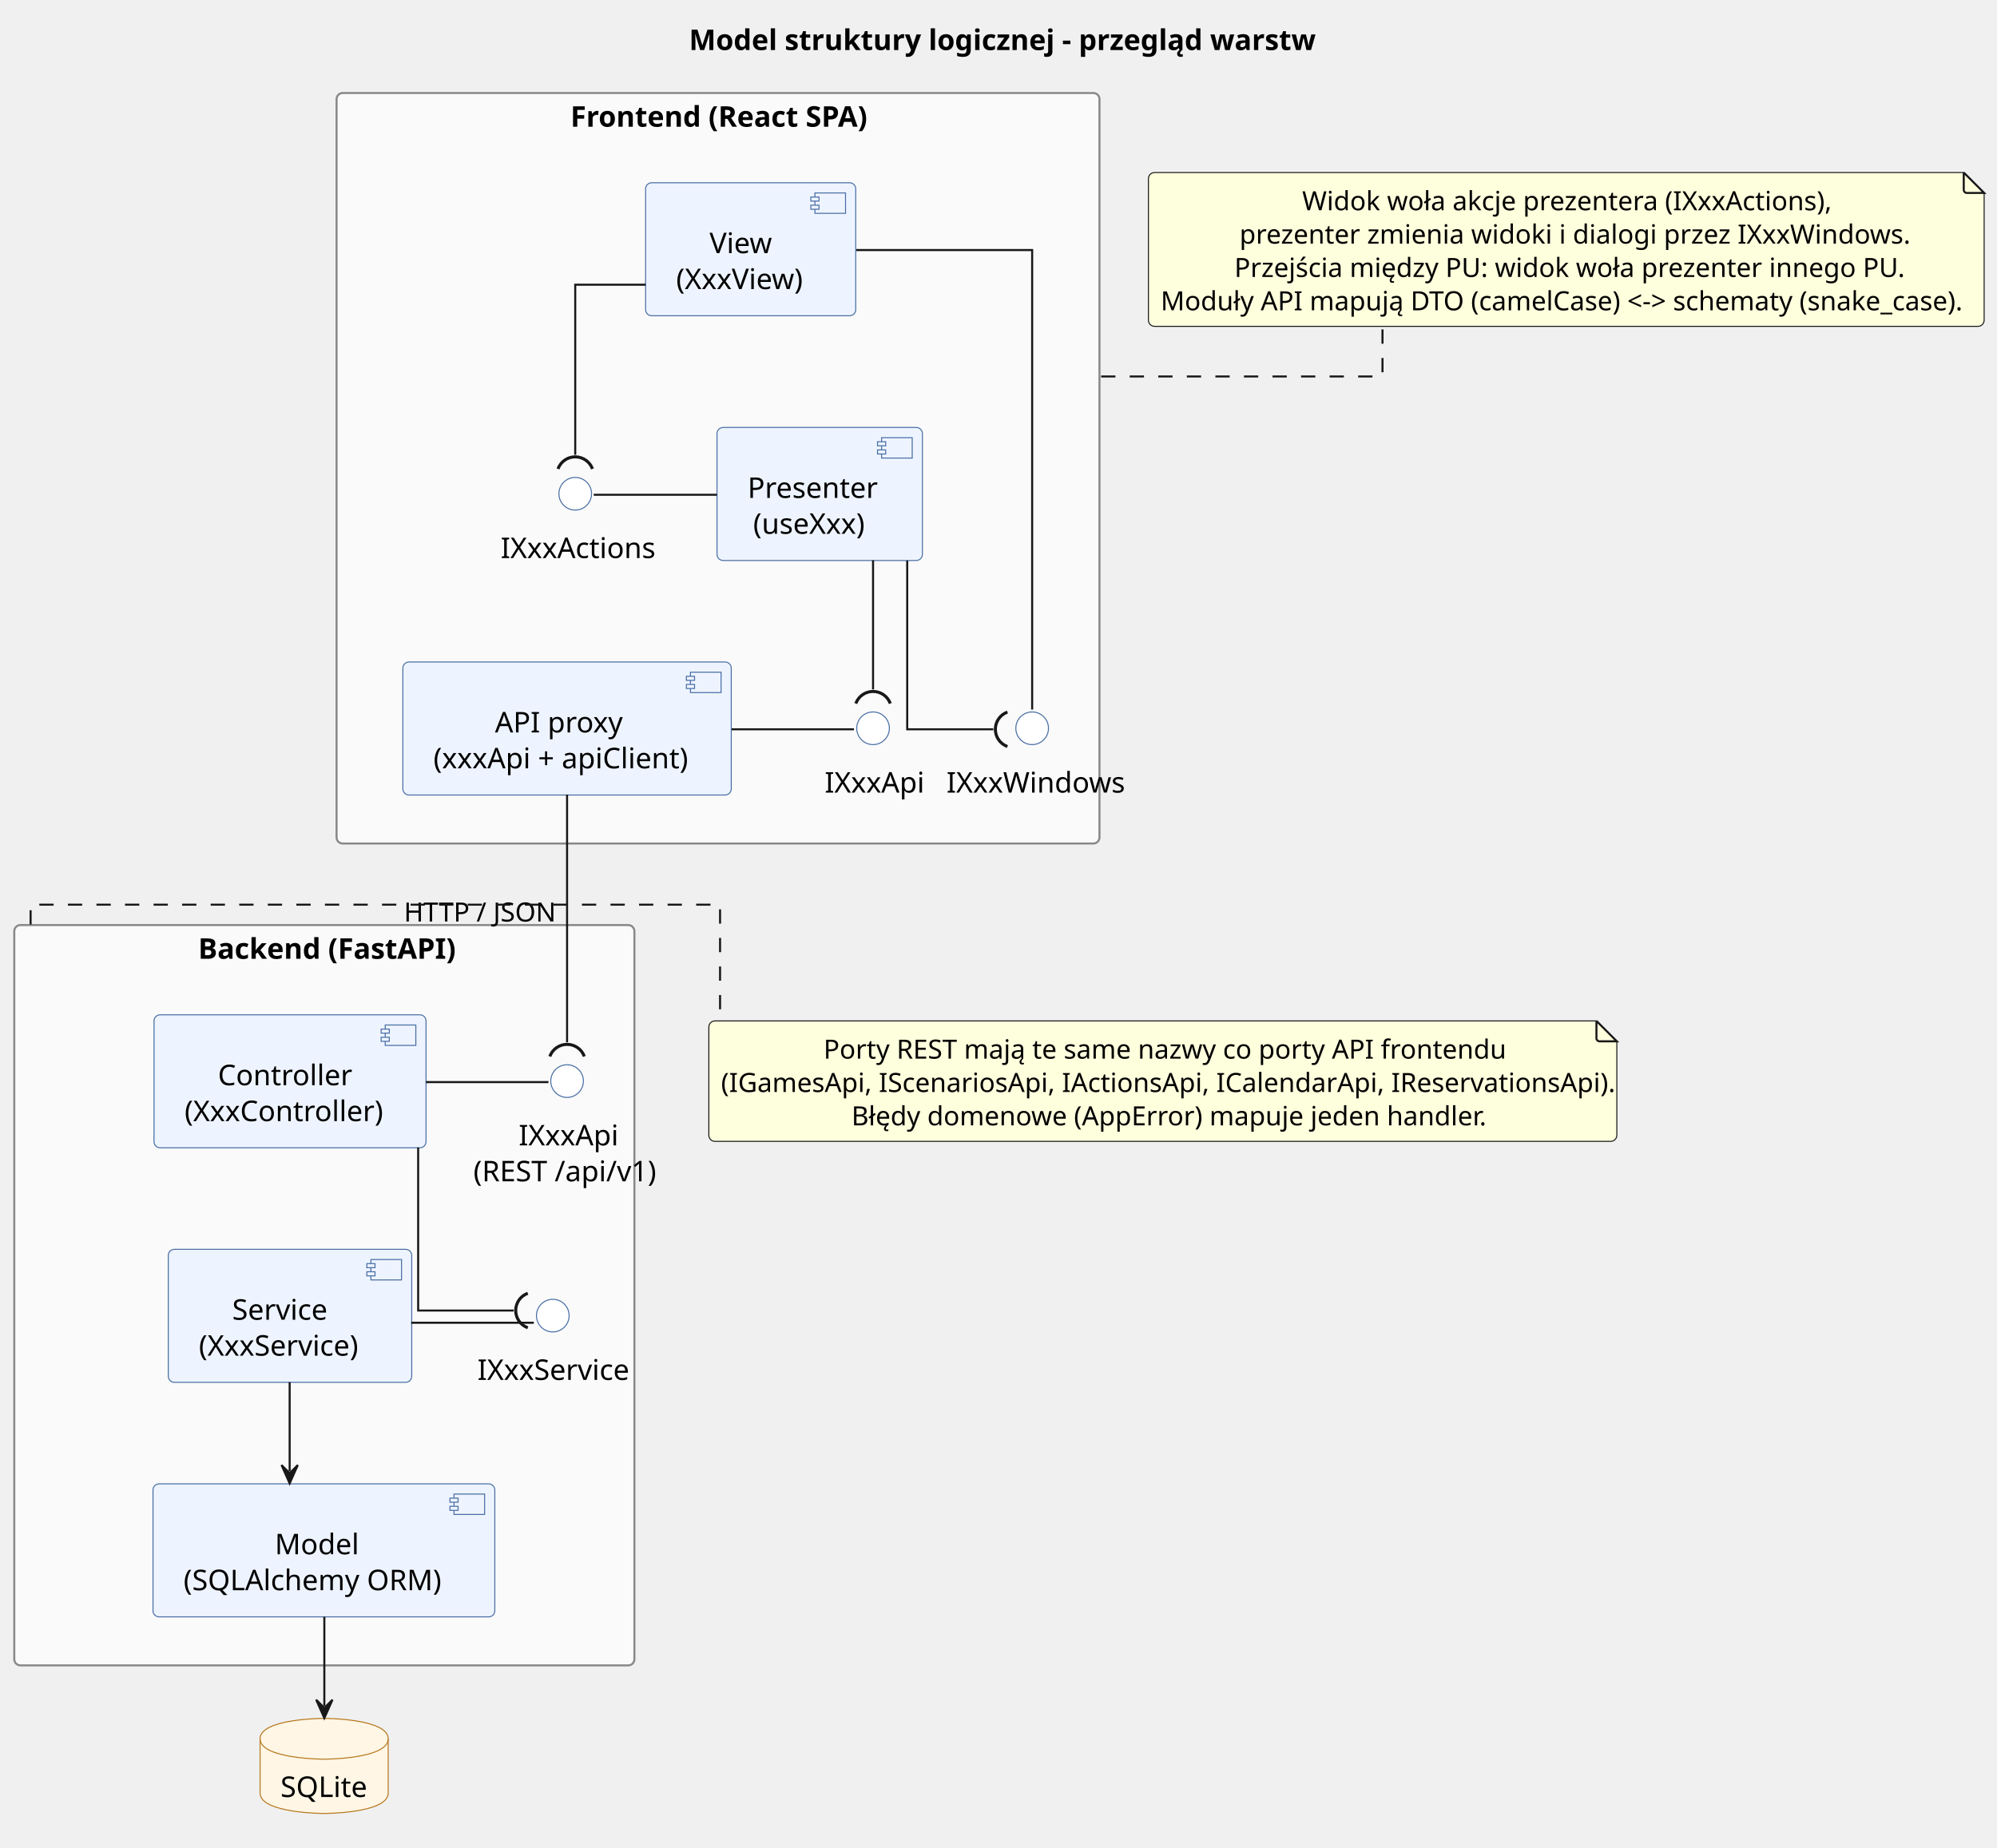
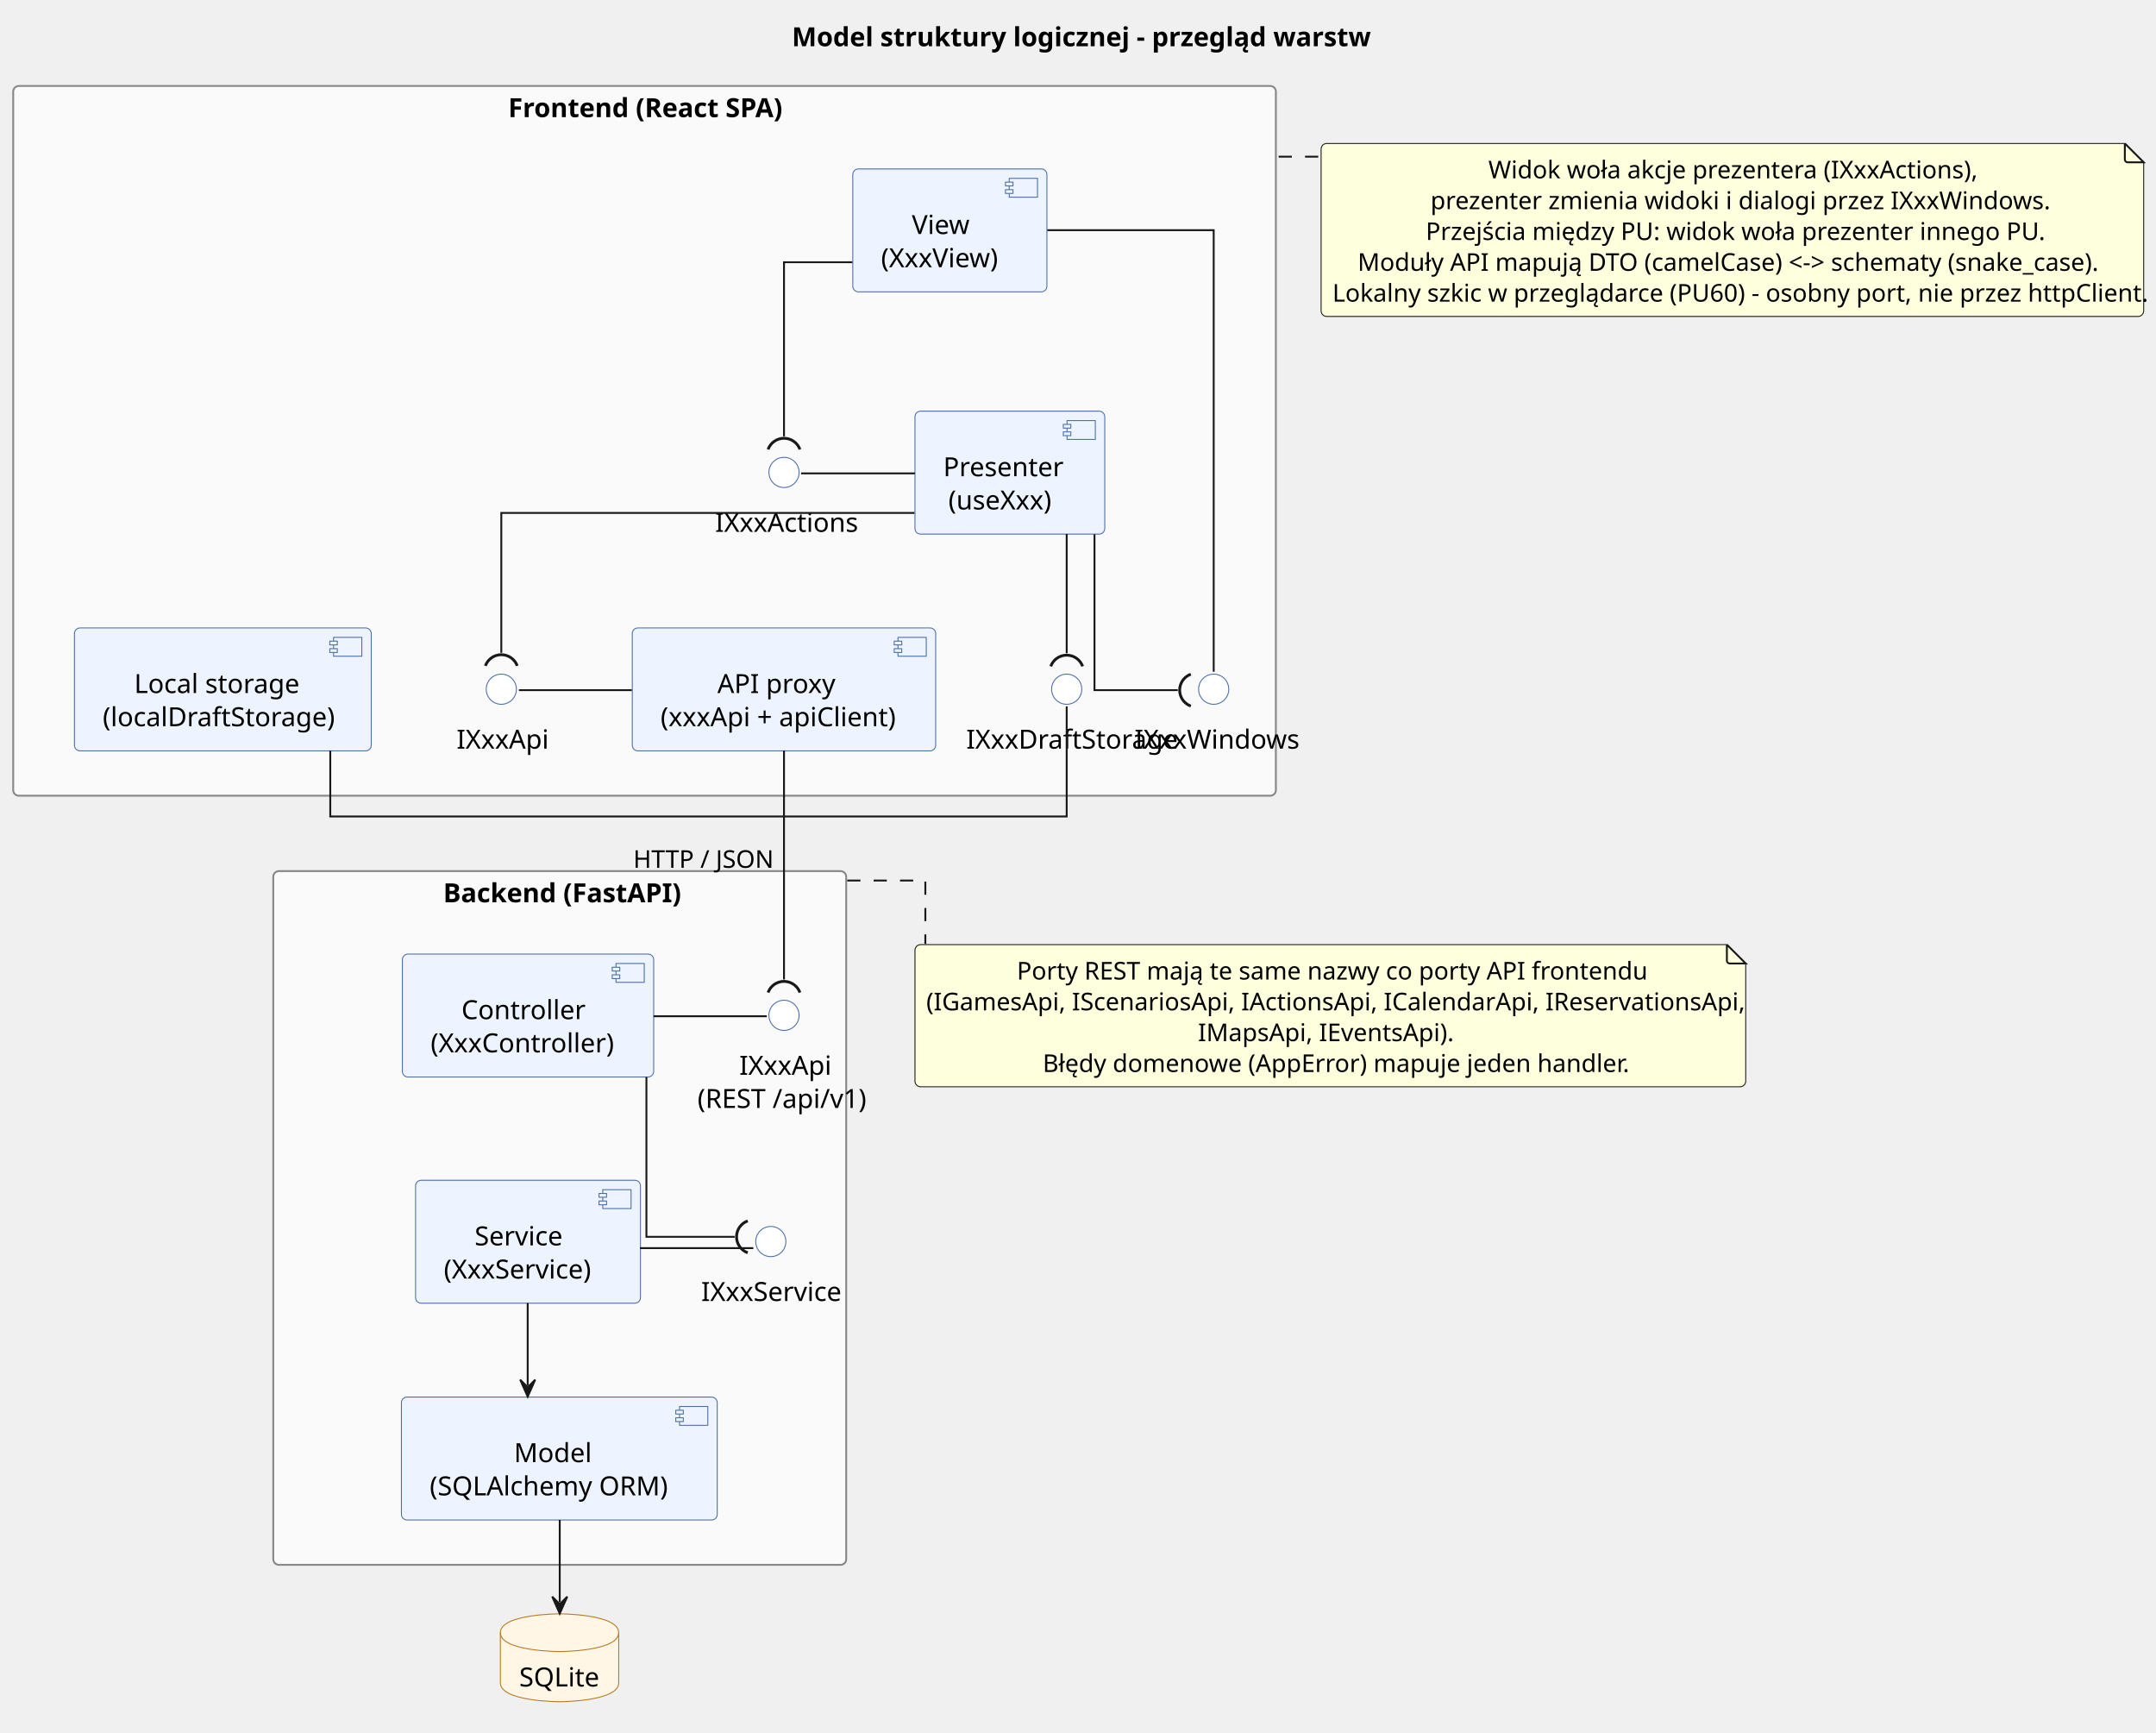
- <svg xmlns="http://www.w3.org/2000/svg" contentStyleType="text/css" data-diagram-type="DESCRIPTION" height="906px" preserveAspectRatio="none" style="width:979px;height:906px;background:#FFFFFF;" version="1.1" viewBox="0 0 979 906" width="979px" zoomAndPan="magnify">
+ <svg xmlns="http://www.w3.org/2000/svg" contentStyleType="text/css" data-diagram-type="DESCRIPTION" height="919px" preserveAspectRatio="none" style="width:1144px;height:919px;background:#FFFFFF;" version="1.1" viewBox="0 0 1144 919" width="1144px" zoomAndPan="magnify">
  <defs />
  <g>
    <g class="title" data-source-line="29">
-       <text fill="#000000" font-family="sans-serif" font-size="14" font-weight="bold" lengthAdjust="spacing" textLength="290.158" x="337.77" y="24.533">Model struktury logicznej - przegląd warstw</text>
+       <text fill="#000000" font-family="sans-serif" font-size="14" font-weight="bold" lengthAdjust="spacing" textLength="290.158" x="420.154" y="24.533">Model struktury logicznej - przegląd warstw</text>
    </g>
    <g class="cluster" data-qualified-name="FE" data-source-line="31" id="ent0002">
-       <rect fill="#FAFAFA" height="368" rx="3" ry="3" style="stroke:#888888;stroke-width:1;" width="374" x="165" y="45.609" />
-       <text fill="#000000" font-family="sans-serif" font-size="14" font-weight="bold" lengthAdjust="spacing" textLength="144.676" x="279.662" y="62.143">Frontend (React SPA)</text>
+       <rect fill="#FAFAFA" height="376.5" rx="3" ry="3" style="stroke:#888888;stroke-width:1;" width="670" x="7" y="45.609" />
+       <text fill="#000000" font-family="sans-serif" font-size="14" font-weight="bold" lengthAdjust="spacing" textLength="144.676" x="269.662" y="62.143">Frontend (React SPA)</text>
    </g>
-     <g class="cluster" data-qualified-name="BE" data-source-line="47" id="ent0015">
-       <rect fill="#FAFAFA" height="363" rx="3" ry="3" style="stroke:#888888;stroke-width:1;" width="304" x="7" y="453.609" />
-       <text fill="#000000" font-family="sans-serif" font-size="14" font-weight="bold" lengthAdjust="spacing" textLength="123.696" x="97.152" y="470.143">Backend (FastAPI)</text>
+     <g class="cluster" data-qualified-name="BE" data-source-line="51" id="ent0019">
+       <rect fill="#FAFAFA" height="368" rx="3" ry="3" style="stroke:#888888;stroke-width:1;" width="304" x="145" y="462.109" />
+       <text fill="#000000" font-family="sans-serif" font-size="14" font-weight="bold" lengthAdjust="spacing" textLength="123.696" x="235.152" y="478.643">Backend (FastAPI)</text>
    </g>
    <g class="entity" data-qualified-name="FE.V" data-source-line="32" id="ent0003">
-       <rect fill="#EEF4FF" height="65.219" rx="3" ry="3" style="stroke:#4A6FA5;stroke-width:0.5;" width="103.007" x="316.5" y="89.609" />
-       <rect fill="#EEF4FF" height="10" style="stroke:#4A6FA5;stroke-width:0.5;" width="15" x="399.507" y="94.609" />
-       <rect fill="#EEF4FF" height="2" style="stroke:#4A6FA5;stroke-width:0.5;" width="4" x="397.507" y="96.609" />
-       <rect fill="#EEF4FF" height="2" style="stroke:#4A6FA5;stroke-width:0.5;" width="4" x="397.507" y="100.609" />
-       <text fill="#000000" font-family="sans-serif" font-size="14" lengthAdjust="spacing" textLength="30.345" x="347.831" y="124.143">View</text>
-       <text fill="#000000" font-family="sans-serif" font-size="14" lengthAdjust="spacing" textLength="63.007" x="331.5" y="141.752">(XxxView)</text>
+       <rect fill="#EEF4FF" height="65.219" rx="3" ry="3" style="stroke:#4A6FA5;stroke-width:0.5;" width="103.007" x="452.5" y="89.609" />
+       <rect fill="#EEF4FF" height="10" style="stroke:#4A6FA5;stroke-width:0.5;" width="15" x="535.507" y="94.609" />
+       <rect fill="#EEF4FF" height="2" style="stroke:#4A6FA5;stroke-width:0.5;" width="4" x="533.507" y="96.609" />
+       <rect fill="#EEF4FF" height="2" style="stroke:#4A6FA5;stroke-width:0.5;" width="4" x="533.507" y="100.609" />
+       <text fill="#000000" font-family="sans-serif" font-size="14" lengthAdjust="spacing" textLength="30.345" x="483.831" y="124.143">View</text>
+       <text fill="#000000" font-family="sans-serif" font-size="14" lengthAdjust="spacing" textLength="63.007" x="467.5" y="141.752">(XxxView)</text>
    </g>
    <g class="entity" data-qualified-name="FE.P" data-source-line="33" id="ent0004">
-       <rect fill="#EEF4FF" height="65.219" rx="3" ry="3" style="stroke:#4A6FA5;stroke-width:0.5;" width="100.696" x="351.5" y="209.609" />
-       <rect fill="#EEF4FF" height="10" style="stroke:#4A6FA5;stroke-width:0.5;" width="15" x="432.196" y="214.609" />
-       <rect fill="#EEF4FF" height="2" style="stroke:#4A6FA5;stroke-width:0.5;" width="4" x="430.196" y="216.609" />
-       <rect fill="#EEF4FF" height="2" style="stroke:#4A6FA5;stroke-width:0.5;" width="4" x="430.196" y="220.609" />
-       <text fill="#000000" font-family="sans-serif" font-size="14" lengthAdjust="spacing" textLength="60.696" x="366.5" y="244.143">Presenter</text>
-       <text fill="#000000" font-family="sans-serif" font-size="14" lengthAdjust="spacing" textLength="55.234" x="369.231" y="261.752">(useXxx)</text>
+       <rect fill="#EEF4FF" height="65.219" rx="3" ry="3" style="stroke:#4A6FA5;stroke-width:0.5;" width="100.696" x="485.5" y="218.109" />
+       <rect fill="#EEF4FF" height="10" style="stroke:#4A6FA5;stroke-width:0.5;" width="15" x="566.196" y="223.109" />
+       <rect fill="#EEF4FF" height="2" style="stroke:#4A6FA5;stroke-width:0.5;" width="4" x="564.196" y="225.109" />
+       <rect fill="#EEF4FF" height="2" style="stroke:#4A6FA5;stroke-width:0.5;" width="4" x="564.196" y="229.109" />
+       <text fill="#000000" font-family="sans-serif" font-size="14" lengthAdjust="spacing" textLength="60.696" x="500.5" y="252.643">Presenter</text>
+       <text fill="#000000" font-family="sans-serif" font-size="14" lengthAdjust="spacing" textLength="55.234" x="503.231" y="270.252">(useXxx)</text>
    </g>
    <g class="entity" data-qualified-name="FE.A" data-source-line="34" id="ent0005">
-       <rect fill="#EEF4FF" height="65.219" rx="3" ry="3" style="stroke:#4A6FA5;stroke-width:0.5;" width="160.989" x="197.5" y="324.609" />
-       <rect fill="#EEF4FF" height="10" style="stroke:#4A6FA5;stroke-width:0.5;" width="15" x="338.489" y="329.609" />
-       <rect fill="#EEF4FF" height="2" style="stroke:#4A6FA5;stroke-width:0.5;" width="4" x="336.489" y="331.609" />
-       <rect fill="#EEF4FF" height="2" style="stroke:#4A6FA5;stroke-width:0.5;" width="4" x="336.489" y="335.609" />
-       <text fill="#000000" font-family="sans-serif" font-size="14" lengthAdjust="spacing" textLength="60.69" x="242.65" y="359.143">API proxy</text>
-       <text fill="#000000" font-family="sans-serif" font-size="14" lengthAdjust="spacing" textLength="120.989" x="212.5" y="376.752">(xxxApi + apiClient)</text>
+       <rect fill="#EEF4FF" height="65.219" rx="3" ry="3" style="stroke:#4A6FA5;stroke-width:0.5;" width="160.989" x="335.5" y="333.109" />
+       <rect fill="#EEF4FF" height="10" style="stroke:#4A6FA5;stroke-width:0.5;" width="15" x="476.489" y="338.109" />
+       <rect fill="#EEF4FF" height="2" style="stroke:#4A6FA5;stroke-width:0.5;" width="4" x="474.489" y="340.109" />
+       <rect fill="#EEF4FF" height="2" style="stroke:#4A6FA5;stroke-width:0.5;" width="4" x="474.489" y="344.109" />
+       <text fill="#000000" font-family="sans-serif" font-size="14" lengthAdjust="spacing" textLength="60.69" x="380.65" y="367.643">API proxy</text>
+       <text fill="#000000" font-family="sans-serif" font-size="14" lengthAdjust="spacing" textLength="120.989" x="350.5" y="385.252">(xxxApi + apiClient)</text>
    </g>
    <g class="entity" data-qualified-name="FE.IA" data-source-line="35" id="ent0006">
-       <ellipse cx="282" cy="242.109" fill="#FFFFFF" rx="8" ry="8" style="stroke:#4A6FA5;stroke-width:0.5;" />
-       <text fill="#000000" font-family="sans-serif" font-size="14" lengthAdjust="spacing" textLength="73.138" x="245.431" y="273.643">IXxxActions</text>
+       <ellipse cx="416" cy="250.609" fill="#FFFFFF" rx="8" ry="8" style="stroke:#4A6FA5;stroke-width:0.5;" />
+       <text fill="#000000" font-family="sans-serif" font-size="14" lengthAdjust="spacing" textLength="73.138" x="379.431" y="282.143">IXxxActions</text>
    </g>
    <g class="entity" data-qualified-name="FE.IW" data-source-line="36" id="ent0007">
-       <ellipse cx="506" cy="357.109" fill="#FFFFFF" rx="8" ry="8" style="stroke:#4A6FA5;stroke-width:0.5;" />
-       <text fill="#000000" font-family="sans-serif" font-size="14" lengthAdjust="spacing" textLength="84.02" x="463.99" y="388.643">IXxxWindows</text>
+       <ellipse cx="644" cy="365.609" fill="#FFFFFF" rx="8" ry="8" style="stroke:#4A6FA5;stroke-width:0.5;" />
+       <text fill="#000000" font-family="sans-serif" font-size="14" lengthAdjust="spacing" textLength="84.02" x="601.99" y="397.143">IXxxWindows</text>
    </g>
    <g class="entity" data-qualified-name="FE.IAPI" data-source-line="37" id="ent0008">
-       <ellipse cx="428" cy="357.109" fill="#FFFFFF" rx="8" ry="8" style="stroke:#4A6FA5;stroke-width:0.5;" />
-       <text fill="#000000" font-family="sans-serif" font-size="14" lengthAdjust="spacing" textLength="47.462" x="404.269" y="388.643">IXxxApi</text>
+       <ellipse cx="266" cy="365.609" fill="#FFFFFF" rx="8" ry="8" style="stroke:#4A6FA5;stroke-width:0.5;" />
+       <text fill="#000000" font-family="sans-serif" font-size="14" lengthAdjust="spacing" textLength="47.462" x="242.269" y="397.143">IXxxApi</text>
    </g>
-     <g class="entity" data-qualified-name="BE.C" data-source-line="48" id="ent0016">
-       <rect fill="#EEF4FF" height="65.219" rx="3" ry="3" style="stroke:#4A6FA5;stroke-width:0.5;" width="133.352" x="75.5" y="497.609" />
-       <rect fill="#EEF4FF" height="10" style="stroke:#4A6FA5;stroke-width:0.5;" width="15" x="188.852" y="502.609" />
-       <rect fill="#EEF4FF" height="2" style="stroke:#4A6FA5;stroke-width:0.5;" width="4" x="186.852" y="504.609" />
-       <rect fill="#EEF4FF" height="2" style="stroke:#4A6FA5;stroke-width:0.5;" width="4" x="186.852" y="508.609" />
-       <text fill="#000000" font-family="sans-serif" font-size="14" lengthAdjust="spacing" textLength="60.69" x="106.831" y="532.143">Controller</text>
-       <text fill="#000000" font-family="sans-serif" font-size="14" lengthAdjust="spacing" textLength="93.352" x="90.5" y="549.752">(XxxController)</text>
+     <g class="entity" data-qualified-name="FE.LS" data-source-line="38" id="ent0009">
+       <rect fill="#EEF4FF" height="65.219" rx="3" ry="3" style="stroke:#4A6FA5;stroke-width:0.5;" width="157.489" x="39.5" y="333.109" />
+       <rect fill="#EEF4FF" height="10" style="stroke:#4A6FA5;stroke-width:0.5;" width="15" x="176.989" y="338.109" />
+       <rect fill="#EEF4FF" height="2" style="stroke:#4A6FA5;stroke-width:0.5;" width="4" x="174.989" y="340.109" />
+       <rect fill="#EEF4FF" height="2" style="stroke:#4A6FA5;stroke-width:0.5;" width="4" x="174.989" y="344.109" />
+       <text fill="#000000" font-family="sans-serif" font-size="14" lengthAdjust="spacing" textLength="84.055" x="71.217" y="367.643">Local storage</text>
+       <text fill="#000000" font-family="sans-serif" font-size="14" lengthAdjust="spacing" textLength="117.489" x="54.5" y="385.252">(localDraftStorage)</text>
    </g>
-     <g class="entity" data-qualified-name="BE.S" data-source-line="49" id="ent0017">
-       <rect fill="#EEF4FF" height="65.219" rx="3" ry="3" style="stroke:#4A6FA5;stroke-width:0.5;" width="119.345" x="82.5" y="612.609" />
-       <rect fill="#EEF4FF" height="10" style="stroke:#4A6FA5;stroke-width:0.5;" width="15" x="181.845" y="617.609" />
-       <rect fill="#EEF4FF" height="2" style="stroke:#4A6FA5;stroke-width:0.5;" width="4" x="179.845" y="619.609" />
-       <rect fill="#EEF4FF" height="2" style="stroke:#4A6FA5;stroke-width:0.5;" width="4" x="179.845" y="623.609" />
-       <text fill="#000000" font-family="sans-serif" font-size="14" lengthAdjust="spacing" textLength="46.683" x="113.831" y="647.143">Service</text>
-       <text fill="#000000" font-family="sans-serif" font-size="14" lengthAdjust="spacing" textLength="79.345" x="97.5" y="664.752">(XxxService)</text>
+     <g class="entity" data-qualified-name="FE.ILS" data-source-line="39" id="ent0010">
+       <ellipse cx="566" cy="365.609" fill="#FFFFFF" rx="8" ry="8" style="stroke:#4A6FA5;stroke-width:0.5;" />
+       <text fill="#000000" font-family="sans-serif" font-size="14" lengthAdjust="spacing" textLength="106.6" x="512.7" y="397.143">IXxxDraftStorage</text>
    </g>
-     <g class="entity" data-qualified-name="BE.M" data-source-line="50" id="ent0018">
-       <rect fill="#EEF4FF" height="65.219" rx="3" ry="3" style="stroke:#4A6FA5;stroke-width:0.5;" width="167.572" x="75" y="727.609" />
-       <rect fill="#EEF4FF" height="10" style="stroke:#4A6FA5;stroke-width:0.5;" width="15" x="222.572" y="732.609" />
-       <rect fill="#EEF4FF" height="2" style="stroke:#4A6FA5;stroke-width:0.5;" width="4" x="220.572" y="734.609" />
-       <rect fill="#EEF4FF" height="2" style="stroke:#4A6FA5;stroke-width:0.5;" width="4" x="220.572" y="738.609" />
-       <text fill="#000000" font-family="sans-serif" font-size="14" lengthAdjust="spacing" textLength="38.131" x="134.721" y="762.143">Model</text>
-       <text fill="#000000" font-family="sans-serif" font-size="14" lengthAdjust="spacing" textLength="127.572" x="90" y="779.752">(SQLAlchemy ORM)</text>
+     <g class="entity" data-qualified-name="BE.C" data-source-line="52" id="ent0020">
+       <rect fill="#EEF4FF" height="65.219" rx="3" ry="3" style="stroke:#4A6FA5;stroke-width:0.5;" width="133.352" x="213.5" y="506.109" />
+       <rect fill="#EEF4FF" height="10" style="stroke:#4A6FA5;stroke-width:0.5;" width="15" x="326.852" y="511.109" />
+       <rect fill="#EEF4FF" height="2" style="stroke:#4A6FA5;stroke-width:0.5;" width="4" x="324.852" y="513.109" />
+       <rect fill="#EEF4FF" height="2" style="stroke:#4A6FA5;stroke-width:0.5;" width="4" x="324.852" y="517.109" />
+       <text fill="#000000" font-family="sans-serif" font-size="14" lengthAdjust="spacing" textLength="60.69" x="244.831" y="540.643">Controller</text>
+       <text fill="#000000" font-family="sans-serif" font-size="14" lengthAdjust="spacing" textLength="93.352" x="228.5" y="558.252">(XxxController)</text>
    </g>
-     <g class="entity" data-qualified-name="BE.IREST" data-source-line="51" id="ent0019">
-       <ellipse cx="278" cy="530.109" fill="#FFFFFF" rx="8" ry="8" style="stroke:#4A6FA5;stroke-width:0.5;" />
-       <text fill="#000000" font-family="sans-serif" font-size="14" lengthAdjust="spacing" textLength="47.462" x="254.269" y="561.643">IXxxApi</text>
-       <text fill="#000000" font-family="sans-serif" font-size="14" lengthAdjust="spacing" textLength="91.8" x="232.1" y="579.252">(REST /api/v1)</text>
+     <g class="entity" data-qualified-name="BE.S" data-source-line="53" id="ent0021">
+       <rect fill="#EEF4FF" height="65.219" rx="3" ry="3" style="stroke:#4A6FA5;stroke-width:0.5;" width="119.345" x="220.5" y="626.109" />
+       <rect fill="#EEF4FF" height="10" style="stroke:#4A6FA5;stroke-width:0.5;" width="15" x="319.845" y="631.109" />
+       <rect fill="#EEF4FF" height="2" style="stroke:#4A6FA5;stroke-width:0.5;" width="4" x="317.845" y="633.109" />
+       <rect fill="#EEF4FF" height="2" style="stroke:#4A6FA5;stroke-width:0.5;" width="4" x="317.845" y="637.109" />
+       <text fill="#000000" font-family="sans-serif" font-size="14" lengthAdjust="spacing" textLength="46.683" x="251.831" y="660.643">Service</text>
+       <text fill="#000000" font-family="sans-serif" font-size="14" lengthAdjust="spacing" textLength="79.345" x="235.5" y="678.252">(XxxService)</text>
    </g>
-     <g class="entity" data-qualified-name="BE.IS" data-source-line="52" id="ent0020">
-       <ellipse cx="271" cy="645.109" fill="#FFFFFF" rx="8" ry="8" style="stroke:#4A6FA5;stroke-width:0.5;" />
-       <text fill="#000000" font-family="sans-serif" font-size="14" lengthAdjust="spacing" textLength="73.91" x="234.045" y="676.643">IXxxService</text>
+     <g class="entity" data-qualified-name="BE.M" data-source-line="54" id="ent0022">
+       <rect fill="#EEF4FF" height="65.219" rx="3" ry="3" style="stroke:#4A6FA5;stroke-width:0.5;" width="167.572" x="213" y="741.109" />
+       <rect fill="#EEF4FF" height="10" style="stroke:#4A6FA5;stroke-width:0.5;" width="15" x="360.572" y="746.109" />
+       <rect fill="#EEF4FF" height="2" style="stroke:#4A6FA5;stroke-width:0.5;" width="4" x="358.572" y="748.109" />
+       <rect fill="#EEF4FF" height="2" style="stroke:#4A6FA5;stroke-width:0.5;" width="4" x="358.572" y="752.109" />
+       <text fill="#000000" font-family="sans-serif" font-size="14" lengthAdjust="spacing" textLength="38.131" x="272.721" y="775.643">Model</text>
+       <text fill="#000000" font-family="sans-serif" font-size="14" lengthAdjust="spacing" textLength="127.572" x="228" y="793.252">(SQLAlchemy ORM)</text>
    </g>
-     <g class="entity" data-qualified-name="DB" data-source-line="60" id="ent0025">
-       <path d="M127.5,852.609 C127.5,842.609 158.9,842.609 158.9,842.609 C158.9,842.609 190.3,842.609 190.3,852.609 L190.3,879.219 C190.3,889.219 158.9,889.219 158.9,889.219 C158.9,889.219 127.5,889.219 127.5,879.219 L127.5,852.609" fill="#FFF6E5" style="stroke:#B7791F;stroke-width:0.5;" />
-       <path d="M127.5,852.609 C127.5,862.609 158.9,862.609 158.9,862.609 C158.9,862.609 190.3,862.609 190.3,852.609" fill="none" style="stroke:#B7791F;stroke-width:0.5;" />
-       <text fill="#000000" font-family="sans-serif" font-size="14" lengthAdjust="spacing" textLength="42.8" x="137.5" y="881.143">SQLite</text>
+     <g class="entity" data-qualified-name="BE.IREST" data-source-line="55" id="ent0023">
+       <ellipse cx="416" cy="538.609" fill="#FFFFFF" rx="8" ry="8" style="stroke:#4A6FA5;stroke-width:0.5;" />
+       <text fill="#000000" font-family="sans-serif" font-size="14" lengthAdjust="spacing" textLength="47.462" x="392.269" y="570.143">IXxxApi</text>
+       <text fill="#000000" font-family="sans-serif" font-size="14" lengthAdjust="spacing" textLength="91.8" x="370.1" y="587.752">(REST /api/v1)</text>
    </g>
-     <g class="entity" data-qualified-name="GMN28" data-source-line="66" id="ent0029">
-       <path d="M563,87.609 L563,157.016 A3,3 0 0 0 566,160.016 L969.699,160.016 A3,3 0 0 0 972.699,157.016 L972.699,94.609 L962.699,84.609 L566,84.609 A3,3 0 0 0 563,87.609" fill="#FEFFDD" style="stroke:#181818;stroke-width:0.5;" />
-       <path d="M962.699,84.609 L962.699,93.109 A1.5,1.5 0 0 0 964.199,94.609 L972.699,94.609 L962.699,84.609" fill="#FEFFDD" style="stroke:#181818;stroke-width:1;" />
-       <text fill="#000000" font-family="sans-serif" font-size="13" lengthAdjust="spacing" textLength="249.983" x="638.358" y="103.105">Widok woła akcje prezentera (IXxxActions),</text>
-       <text fill="#000000" font-family="sans-serif" font-size="13" lengthAdjust="spacing" textLength="311.403" x="607.648" y="119.456">prezenter zmienia widoki i dialogi przez IXxxWindows.</text>
-       <text fill="#000000" font-family="sans-serif" font-size="13" lengthAdjust="spacing" textLength="316.469" x="605.115" y="135.808">Przejścia między PU: widok woła prezenter innego PU.</text>
-       <text fill="#000000" font-family="sans-serif" font-size="13" lengthAdjust="spacing" textLength="388.699" x="569" y="152.159">Moduły API mapują DTO (camelCase) &lt;-&gt; schematy (snake_case).</text>
+     <g class="entity" data-qualified-name="BE.IS" data-source-line="56" id="ent0024">
+       <ellipse cx="409" cy="658.609" fill="#FFFFFF" rx="8" ry="8" style="stroke:#4A6FA5;stroke-width:0.5;" />
+       <text fill="#000000" font-family="sans-serif" font-size="14" lengthAdjust="spacing" textLength="73.91" x="372.045" y="690.143">IXxxService</text>
    </g>
-     <g class="entity" data-qualified-name="GMN31" data-source-line="73" id="ent0032">
-       <path d="M347.5,503.609 L347.5,556.664 A3,3 0 0 0 350.5,559.664 L789.631,559.664 A3,3 0 0 0 792.631,556.664 L792.631,510.609 L782.631,500.609 L350.5,500.609 A3,3 0 0 0 347.5,503.609" fill="#FEFFDD" style="stroke:#181818;stroke-width:0.5;" />
-       <path d="M782.631,500.609 L782.631,509.109 A1.5,1.5 0 0 0 784.131,510.609 L792.631,510.609 L782.631,500.609" fill="#FEFFDD" style="stroke:#181818;stroke-width:1;" />
-       <text fill="#000000" font-family="sans-serif" font-size="13" lengthAdjust="spacing" textLength="323.692" x="403.719" y="519.105">Porty REST mają te same nazwy co porty API frontendu</text>
-       <text fill="#000000" font-family="sans-serif" font-size="13" lengthAdjust="spacing" textLength="424.131" x="353.5" y="535.456">(IGamesApi, IScenariosApi, IActionsApi, ICalendarApi, IReservationsApi).</text>
-       <text fill="#000000" font-family="sans-serif" font-size="13" lengthAdjust="spacing" textLength="296.277" x="417.427" y="551.808">Błędy domenowe (AppError) mapuje jeden handler.</text>
+     <g class="entity" data-qualified-name="DB" data-source-line="64" id="ent0029">
+       <path d="M265.5,866.109 C265.5,856.109 296.9,856.109 296.9,856.109 C296.9,856.109 328.3,856.109 328.3,866.109 L328.3,892.719 C328.3,902.719 296.9,902.719 296.9,902.719 C296.9,902.719 265.5,902.719 265.5,892.719 L265.5,866.109" fill="#FFF6E5" style="stroke:#B7791F;stroke-width:0.5;" />
+       <path d="M265.5,866.109 C265.5,876.109 296.9,876.109 296.9,876.109 C296.9,876.109 328.3,876.109 328.3,866.109" fill="none" style="stroke:#B7791F;stroke-width:0.5;" />
+       <text fill="#000000" font-family="sans-serif" font-size="14" lengthAdjust="spacing" textLength="42.8" x="275.5" y="894.643">SQLite</text>
    </g>
-     <g class="link" data-entity-1="ent0004" data-entity-2="ent0006" data-link-type="association" data-source-line="39" id="lnk9">
-       <path d="M351.46,242.609 C328.65,242.609 303.98,242.609 291.06,242.609" fill="none" id="P-IA" style="stroke:#181818;stroke-width:1;" />
+     <g class="entity" data-qualified-name="GMN32" data-source-line="70" id="ent0033">
+       <path d="M701,79.109 L701,164.867 A3,3 0 0 0 704,167.867 L1134.467,167.867 A3,3 0 0 0 1137.467,164.867 L1137.467,86.109 L1127.467,76.109 L704,76.109 A3,3 0 0 0 701,79.109" fill="#FEFFDD" style="stroke:#181818;stroke-width:0.5;" />
+       <path d="M1127.467,76.109 L1127.467,84.609 A1.5,1.5 0 0 0 1128.967,86.109 L1137.467,86.109 L1127.467,76.109" fill="#FEFFDD" style="stroke:#181818;stroke-width:1;" />
+       <text fill="#000000" font-family="sans-serif" font-size="13" lengthAdjust="spacing" textLength="249.983" x="789.742" y="94.605">Widok woła akcje prezentera (IXxxActions),</text>
+       <text fill="#000000" font-family="sans-serif" font-size="13" lengthAdjust="spacing" textLength="311.403" x="759.032" y="110.956">prezenter zmienia widoki i dialogi przez IXxxWindows.</text>
+       <text fill="#000000" font-family="sans-serif" font-size="13" lengthAdjust="spacing" textLength="316.469" x="756.499" y="127.308">Przejścia między PU: widok woła prezenter innego PU.</text>
+       <text fill="#000000" font-family="sans-serif" font-size="13" lengthAdjust="spacing" textLength="388.699" x="720.384" y="143.659">Moduły API mapują DTO (camelCase) &lt;-&gt; schematy (snake_case).</text>
+       <text fill="#000000" font-family="sans-serif" font-size="13" lengthAdjust="spacing" textLength="415.467" x="707" y="160.011">Lokalny szkic w przeglądarce (PU60) - osobny port, nie przez httpClient.</text>
    </g>
-     <g class="link" data-entity-1="ent0003" data-entity-2="ent0007" data-link-type="association" data-source-line="40" id="lnk10">
-       <path d="M419.78,122.609 C458.94,122.609 506,122.609 506,122.609 C506,122.609 506,304.559 506,347.919" fill="none" id="V-IW" style="stroke:#181818;stroke-width:1;" />
+     <g class="entity" data-qualified-name="GMN35" data-source-line="78" id="ent0036">
+       <path d="M485.5,504.109 L485.5,573.516 A3,3 0 0 0 488.5,576.516 L923.302,576.516 A3,3 0 0 0 926.302,573.516 L926.302,511.109 L916.302,501.109 L488.5,501.109 A3,3 0 0 0 485.5,504.109" fill="#FEFFDD" style="stroke:#181818;stroke-width:0.5;" />
+       <path d="M916.302,501.109 L916.302,509.609 A1.5,1.5 0 0 0 917.802,511.109 L926.302,511.109 L916.302,501.109" fill="#FEFFDD" style="stroke:#181818;stroke-width:1;" />
+       <text fill="#000000" font-family="sans-serif" font-size="13" lengthAdjust="spacing" textLength="323.692" x="539.555" y="519.605">Porty REST mają te same nazwy co porty API frontendu</text>
+       <text fill="#000000" font-family="sans-serif" font-size="13" lengthAdjust="spacing" textLength="419.802" x="491.5" y="535.956">(IGamesApi, IScenariosApi, IActionsApi, ICalendarApi, IReservationsApi,</text>
+       <text fill="#000000" font-family="sans-serif" font-size="13" lengthAdjust="spacing" textLength="131.498" x="635.652" y="552.308">IMapsApi, IEventsApi).</text>
+       <text fill="#000000" font-family="sans-serif" font-size="13" lengthAdjust="spacing" textLength="296.277" x="553.263" y="568.659">Błędy domenowe (AppError) mapuje jeden handler.</text>
    </g>
-     <g class="link" data-entity-1="ent0005" data-entity-2="ent0008" data-link-type="association" data-source-line="41" id="lnk11">
-       <path d="M358.71,357.609 C382.84,357.609 406.18,357.609 418.65,357.609" fill="none" id="A-IAPI" style="stroke:#181818;stroke-width:1;" />
+     <g class="link" data-entity-1="ent0004" data-entity-2="ent0006" data-link-type="association" data-source-line="41" id="lnk11">
+       <path d="M485.46,251.109 C462.65,251.109 437.98,251.109 425.06,251.109" fill="none" id="P-IA" style="stroke:#181818;stroke-width:1;" />
    </g>
-     <g class="link" data-entity-1="ent0003" data-entity-2="ent0006" data-source-line="42" id="lnk12">
-       <path d="M316.48,139.609 C298.17,139.609 282,139.609 282,139.609 C282,139.609 282,197.929 282,223.009" fill="none" id="V-to-IA" style="stroke:#181818;stroke-width:1;" />
-       <path d="M290.457,229.931 A9,9 0 0 0 273.543 229.931" fill="none" style="stroke:#181818;stroke-width:1.5;" />
+     <g class="link" data-entity-1="ent0003" data-entity-2="ent0007" data-link-type="association" data-source-line="42" id="lnk12">
+       <path d="M555.73,122.109 C595.61,122.109 644,122.109 644,122.109 C644,122.109 644,311.879 644,356.359" fill="none" id="V-IW" style="stroke:#181818;stroke-width:1;" />
    </g>
-     <g class="link" data-entity-1="ent0004" data-entity-2="ent0007" data-source-line="43" id="lnk13">
-       <path d="M444.75,274.899 C444.75,309.049 444.75,357.609 444.75,357.609 C444.75,357.609 469.92,357.609 486.96,357.609" fill="none" id="P-to-IW" style="stroke:#181818;stroke-width:1;" />
-       <path d="M493.882,349.152 A9,9 0 0 0 493.882 366.067" fill="none" style="stroke:#181818;stroke-width:1.5;" />
+     <g class="link" data-entity-1="ent0005" data-entity-2="ent0008" data-link-type="association" data-source-line="43" id="lnk13">
+       <path d="M335.29,366.109 C311.16,366.109 287.82,366.109 275.35,366.109" fill="none" id="A-IAPI" style="stroke:#181818;stroke-width:1;" />
    </g>
-     <g class="link" data-entity-1="ent0004" data-entity-2="ent0008" data-source-line="44" id="lnk14">
-       <path d="M428,274.759 C428,299.719 428,322.429 428,338.049" fill="none" id="P-to-IAPI" style="stroke:#181818;stroke-width:1;" />
-       <path d="M436.457,344.971 A9,9 0 0 0 419.543 344.971" fill="none" style="stroke:#181818;stroke-width:1.5;" />
+     <g class="link" data-entity-1="ent0003" data-entity-2="ent0006" data-source-line="44" id="lnk14">
+       <path d="M452.3,139.109 C433.15,139.109 416,139.109 416,139.109 C416,139.109 416,204.859 416,231.489" fill="none" id="V-to-IA" style="stroke:#181818;stroke-width:1;" />
+       <path d="M424.457,238.411 A9,9 0 0 0 407.543 238.411" fill="none" style="stroke:#181818;stroke-width:1.5;" />
    </g>
-     <g class="link" data-entity-1="ent0016" data-entity-2="ent0019" data-link-type="association" data-source-line="54" id="lnk21">
-       <path d="M208.8,530.609 C232.45,530.609 256.29,530.609 268.88,530.609" fill="none" id="C-IREST" style="stroke:#181818;stroke-width:1;" />
+     <g class="link" data-entity-1="ent0004" data-entity-2="ent0007" data-source-line="45" id="lnk15">
+       <path d="M580.75,283.399 C580.75,317.549 580.75,366.109 580.75,366.109 C580.75,366.109 607.45,366.109 624.94,366.109" fill="none" id="P-to-IW" style="stroke:#181818;stroke-width:1;" />
+       <path d="M631.862,357.652 A9,9 0 0 0 631.862 374.567" fill="none" style="stroke:#181818;stroke-width:1.5;" />
    </g>
-     <g class="link" data-entity-1="ent0017" data-entity-2="ent0020" data-link-type="association" data-source-line="55" id="lnk22">
-       <path d="M201.59,648.609 C224.83,648.609 248.92,648.609 261.71,648.609" fill="none" id="S-IS" style="stroke:#181818;stroke-width:1;" />
+     <g class="link" data-entity-1="ent0004" data-entity-2="ent0008" data-source-line="46" id="lnk16">
+       <path d="M485.22,272.109 C407,272.109 266,272.109 266,272.109 C266,272.109 266,322.649 266,346.299" fill="none" id="P-to-IAPI" style="stroke:#181818;stroke-width:1;" />
+       <path d="M274.457,353.221 A9,9 0 0 0 257.543 353.221" fill="none" style="stroke:#181818;stroke-width:1.5;" />
    </g>
-     <g class="link" data-entity-1="ent0016" data-entity-2="ent0020" data-source-line="56" id="lnk23">
-       <path d="M205,562.649 C205,595.879 205,642.609 205,642.609 C205,642.609 233.69,642.609 251.82,642.609" fill="none" id="C-to-IS" style="stroke:#181818;stroke-width:1;" />
-       <path d="M258.742,634.152 A9,9 0 0 0 258.742 651.067" fill="none" style="stroke:#181818;stroke-width:1.5;" />
+     <g class="link" data-entity-1="ent0009" data-entity-2="ent0010" data-link-type="association" data-source-line="47" id="lnk17">
+       <path d="M175.25,398.169 C175.25,415.429 175.25,433.109 175.25,433.109 C175.25,433.109 566,433.109 566,433.109 C566,433.109 566,393.139 566,374.709" fill="none" id="LS-ILS" style="stroke:#181818;stroke-width:1;" />
    </g>
-     <g class="link" data-entity-1="ent0017" data-entity-2="ent0018" data-link-type="dependency" data-source-line="57" id="lnk24">
-       <path d="M142,677.759 C142,693.299 142,705.829 142,721.379" fill="none" id="S-to-M" style="stroke:#181818;stroke-width:1;" />
-       <polygon fill="#181818" points="142,727.379,146,718.379,142,722.379,138,718.379,142,727.379" style="stroke:#181818;stroke-width:1;" />
+     <g class="link" data-entity-1="ent0004" data-entity-2="ent0010" data-source-line="48" id="lnk18">
+       <path d="M566,283.259 C566,308.219 566,330.929 566,346.549" fill="none" id="P-to-ILS" style="stroke:#181818;stroke-width:1;" />
+       <path d="M574.457,353.471 A9,9 0 0 0 557.543 353.471" fill="none" style="stroke:#181818;stroke-width:1.5;" />
    </g>
-     <g class="link" data-entity-1="ent0005" data-entity-2="ent0019" data-source-line="62" id="lnk26">
-       <path d="M278,389.649 C278,430.169 278,486.999 278,511.099" fill="none" id="A-to-IREST" style="stroke:#181818;stroke-width:1;" />
-       <path d="M286.457,518.021 A9,9 0 0 0 269.543 518.021" fill="none" style="stroke:#181818;stroke-width:1.5;" />
-       <text fill="#000000" font-family="sans-serif" font-size="13" lengthAdjust="spacing" textLength="79.447" x="198" y="451.865">HTTP / JSON</text>
+     <g class="link" data-entity-1="ent0020" data-entity-2="ent0023" data-link-type="association" data-source-line="58" id="lnk25">
+       <path d="M346.8,539.109 C370.45,539.109 394.29,539.109 406.88,539.109" fill="none" id="C-IREST" style="stroke:#181818;stroke-width:1;" />
    </g>
-     <g class="link" data-entity-1="ent0018" data-entity-2="ent0025" data-link-type="dependency" data-source-line="63" id="lnk27">
-       <path d="M159,792.779 C159,808.839 159,821.829 159,836.469" fill="none" id="M-to-DB" style="stroke:#181818;stroke-width:1;" />
-       <polygon fill="#181818" points="159,842.469,163,833.469,159,837.469,155,833.469,159,842.469" style="stroke:#181818;stroke-width:1;" />
+     <g class="link" data-entity-1="ent0021" data-entity-2="ent0024" data-link-type="association" data-source-line="59" id="lnk26">
+       <path d="M339.59,662.109 C362.83,662.109 386.92,662.109 399.71,662.109" fill="none" id="S-IS" style="stroke:#181818;stroke-width:1;" />
    </g>
-     <g class="link" data-entity-1="ent0002" data-entity-2="ent0029" data-link-type="association" data-source-line="66" id="lnk30">
-       <path d="M539.825,184.609 C546.941,184.609 553.904,184.609 560.682,184.609 C574.237,184.609 587.053,184.609 598.883,184.609 C646.203,184.609 677.75,184.609 677.75,184.609 C677.75,184.609 677.75,173.069 677.75,159.909" fill="none" id="FE-GMN28" style="stroke:#181818;stroke-width:1;stroke-dasharray:7,7;" />
+     <g class="link" data-entity-1="ent0020" data-entity-2="ent0024" data-source-line="60" id="lnk27">
+       <path d="M343,571.339 C343,606.109 343,656.109 343,656.109 C343,656.109 371.69,656.109 389.82,656.109" fill="none" id="C-to-IS" style="stroke:#181818;stroke-width:1;" />
+       <path d="M396.742,647.652 A9,9 0 0 0 396.742 664.567" fill="none" style="stroke:#181818;stroke-width:1.5;" />
    </g>
-     <g class="link" data-entity-1="ent0015" data-entity-2="ent0032" data-link-type="association" data-source-line="73" id="lnk33">
-       <path d="M15,453.322 C15,452.472 15,451.666 15,450.91 C15,449.397 15,448.082 15,447 C15,444.837 15,443.609 15,443.609 C15,443.609 353,443.609 353,443.609 C353,443.609 353,475.319 353,500.339" fill="none" id="BE-GMN31" style="stroke:#181818;stroke-width:1;stroke-dasharray:7,7;" />
+     <g class="link" data-entity-1="ent0021" data-entity-2="ent0022" data-link-type="dependency" data-source-line="61" id="lnk28">
+       <path d="M280,691.259 C280,706.799 280,719.329 280,734.879" fill="none" id="S-to-M" style="stroke:#181818;stroke-width:1;" />
+       <polygon fill="#181818" points="280,740.879,284,731.879,280,735.879,276,731.879,280,740.879" style="stroke:#181818;stroke-width:1;" />
+     </g>
+     <g class="link" data-entity-1="ent0005" data-entity-2="ent0023" data-source-line="66" id="lnk30">
+       <path d="M416,398.149 C416,438.669 416,495.499 416,519.599" fill="none" id="A-to-IREST" style="stroke:#181818;stroke-width:1;" />
+       <path d="M424.457,526.521 A9,9 0 0 0 407.543 526.521" fill="none" style="stroke:#181818;stroke-width:1.5;" />
+       <text fill="#000000" font-family="sans-serif" font-size="13" lengthAdjust="spacing" textLength="79.447" x="336" y="460.365">HTTP / JSON</text>
+     </g>
+     <g class="link" data-entity-1="ent0022" data-entity-2="ent0029" data-link-type="dependency" data-source-line="67" id="lnk31">
+       <path d="M297,806.279 C297,822.339 297,835.329 297,849.969" fill="none" id="M-to-DB" style="stroke:#181818;stroke-width:1;" />
+       <polygon fill="#181818" points="297,855.969,301,846.969,297,850.969,293,846.969,297,855.969" style="stroke:#181818;stroke-width:1;" />
+     </g>
+     <g class="link" data-entity-1="ent0002" data-entity-2="ent0033" data-link-type="association" data-source-line="70" id="lnk34">
+       <path d="M678.469,83.109 C679.545,83.109 680.618,83.109 681.69,83.109 C683.832,83.109 685.967,83.109 688.092,83.109 C692.343,83.109 696.56,83.109 700.74,83.109" fill="none" id="FE-GMN32" style="stroke:#181818;stroke-width:1;stroke-dasharray:7,7;" />
+     </g>
+     <g class="link" data-entity-1="ent0019" data-entity-2="ent0036" data-link-type="association" data-source-line="78" id="lnk37">
+       <path d="M449.555,467.109 C453.165,467.109 456.589,467.109 459.808,467.109 C466.244,467.109 471.856,467.109 476.477,467.109 C485.719,467.109 491,467.109 491,467.109 C491,467.109 491,483.619 491,500.769" fill="none" id="BE-GMN35" style="stroke:#181818;stroke-width:1;stroke-dasharray:7,7;" />
    </g>
  </g>
</svg>
